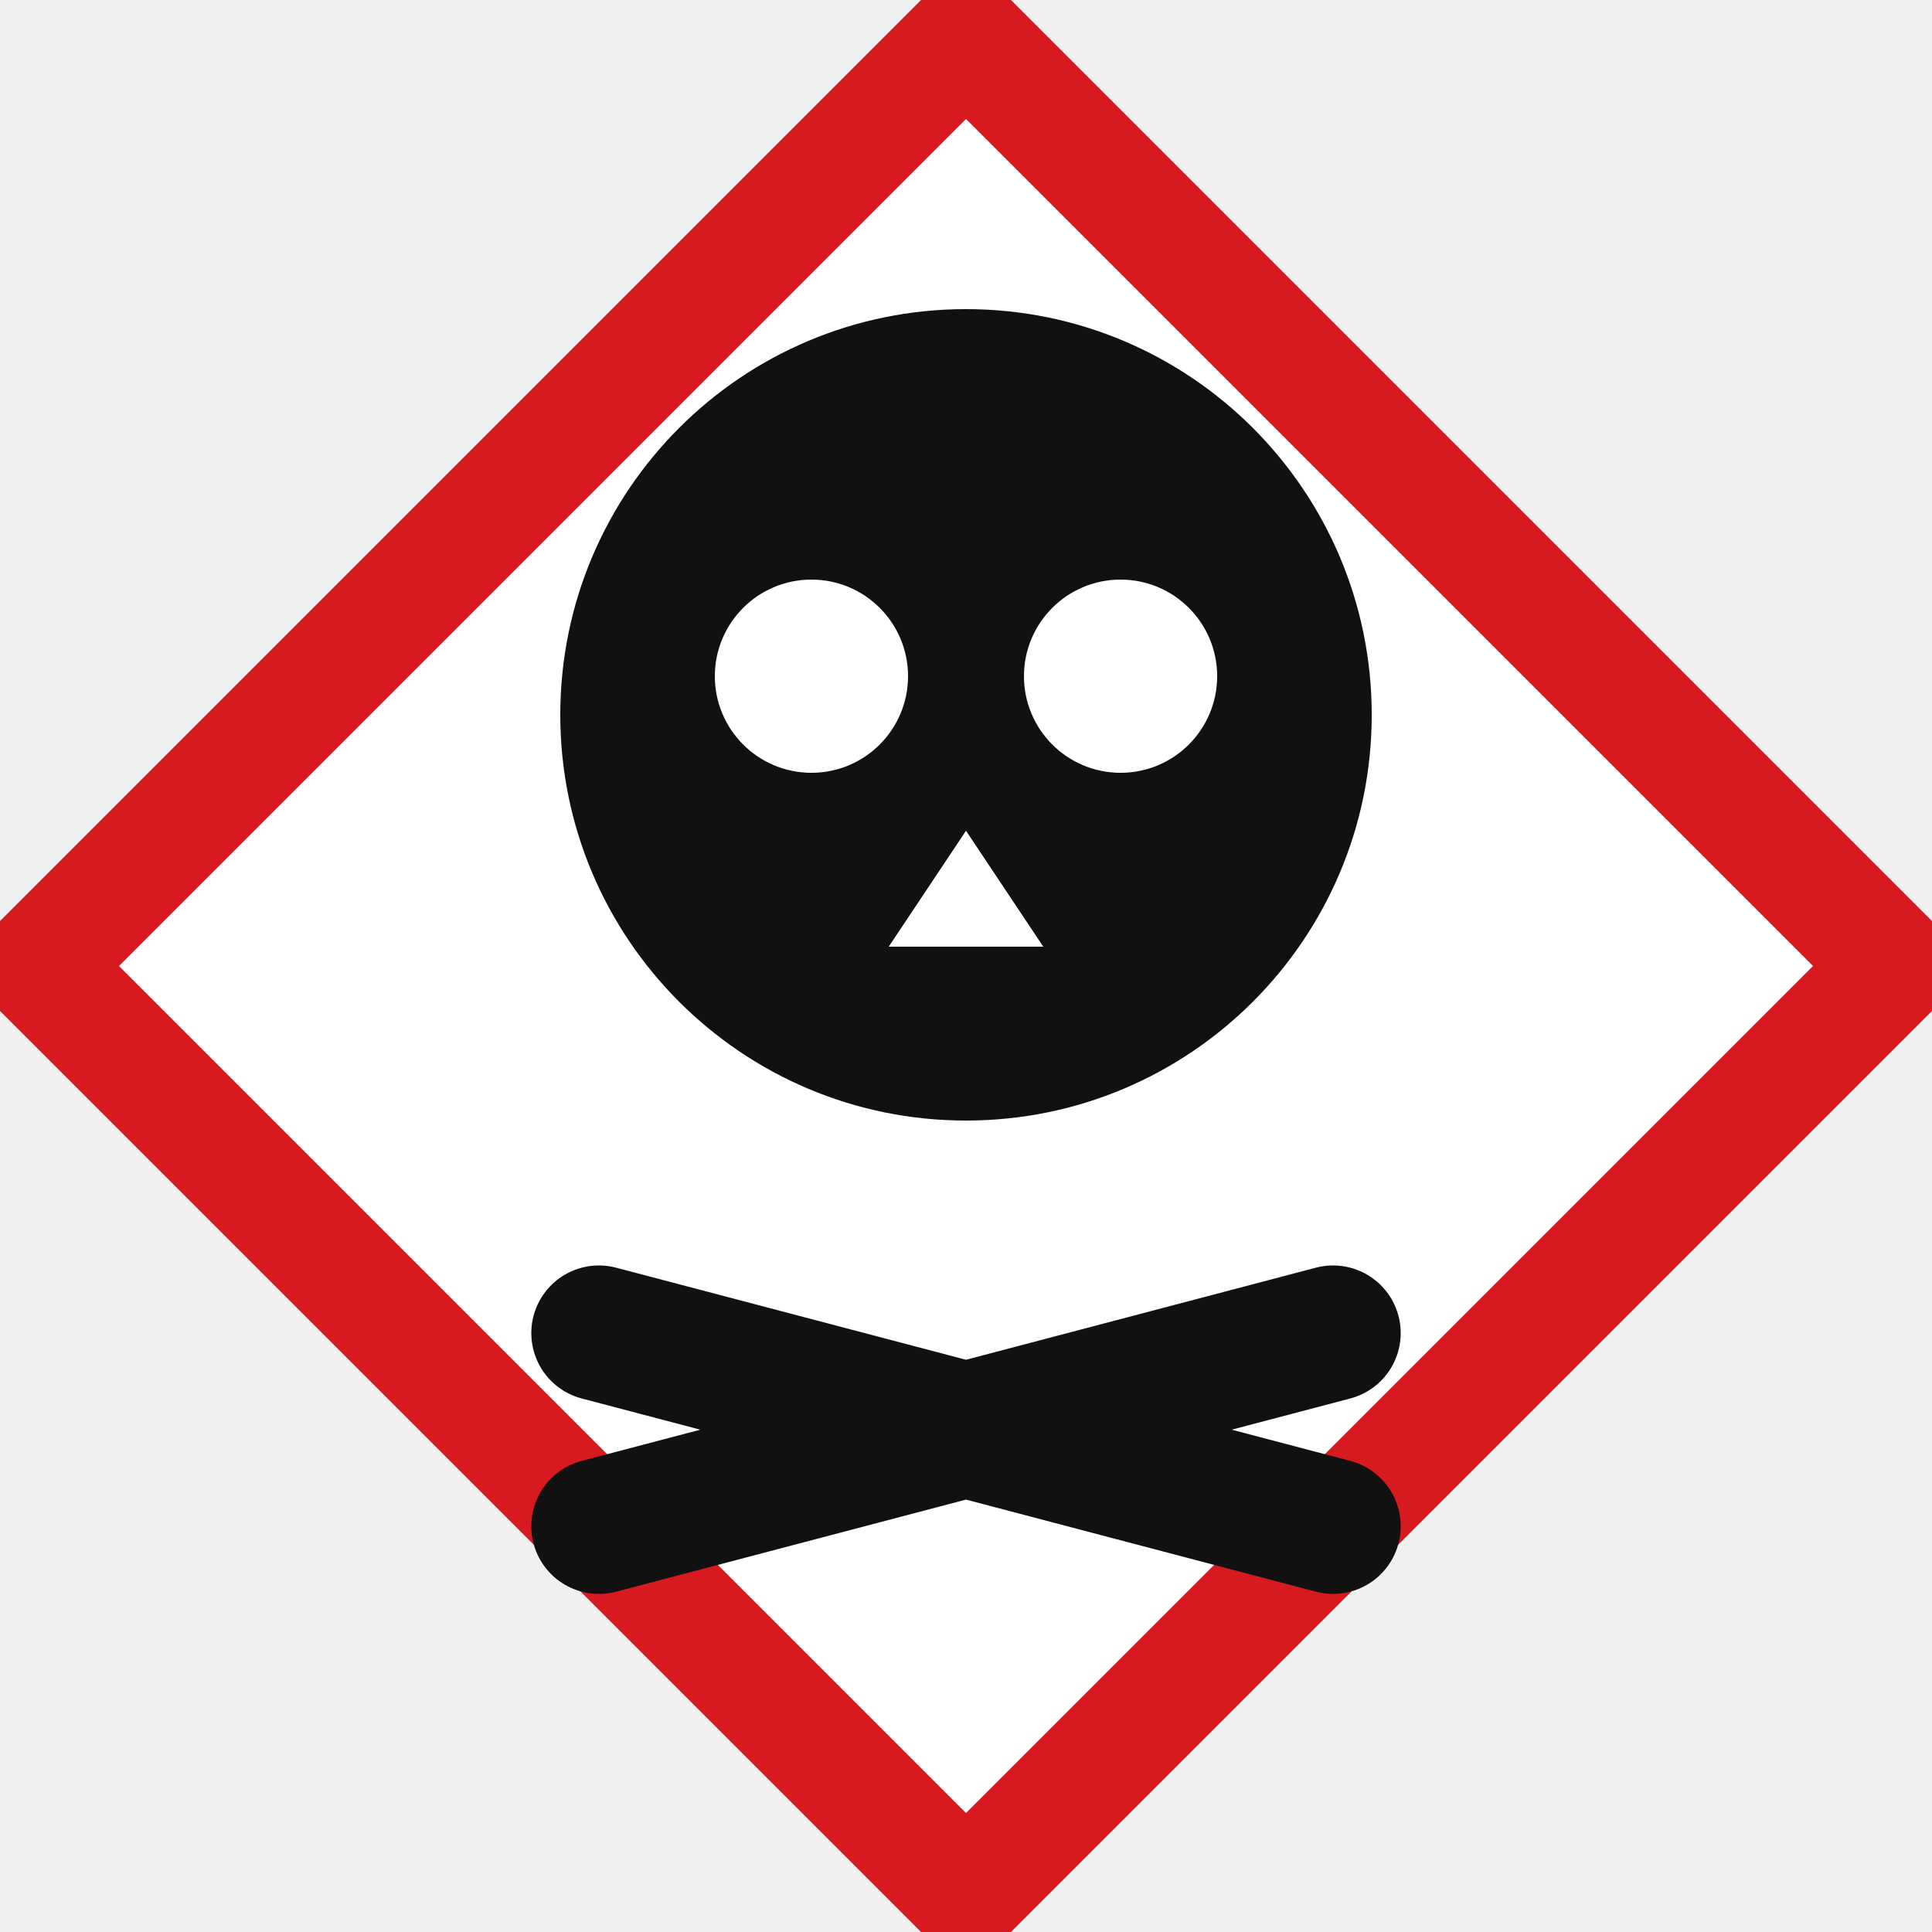
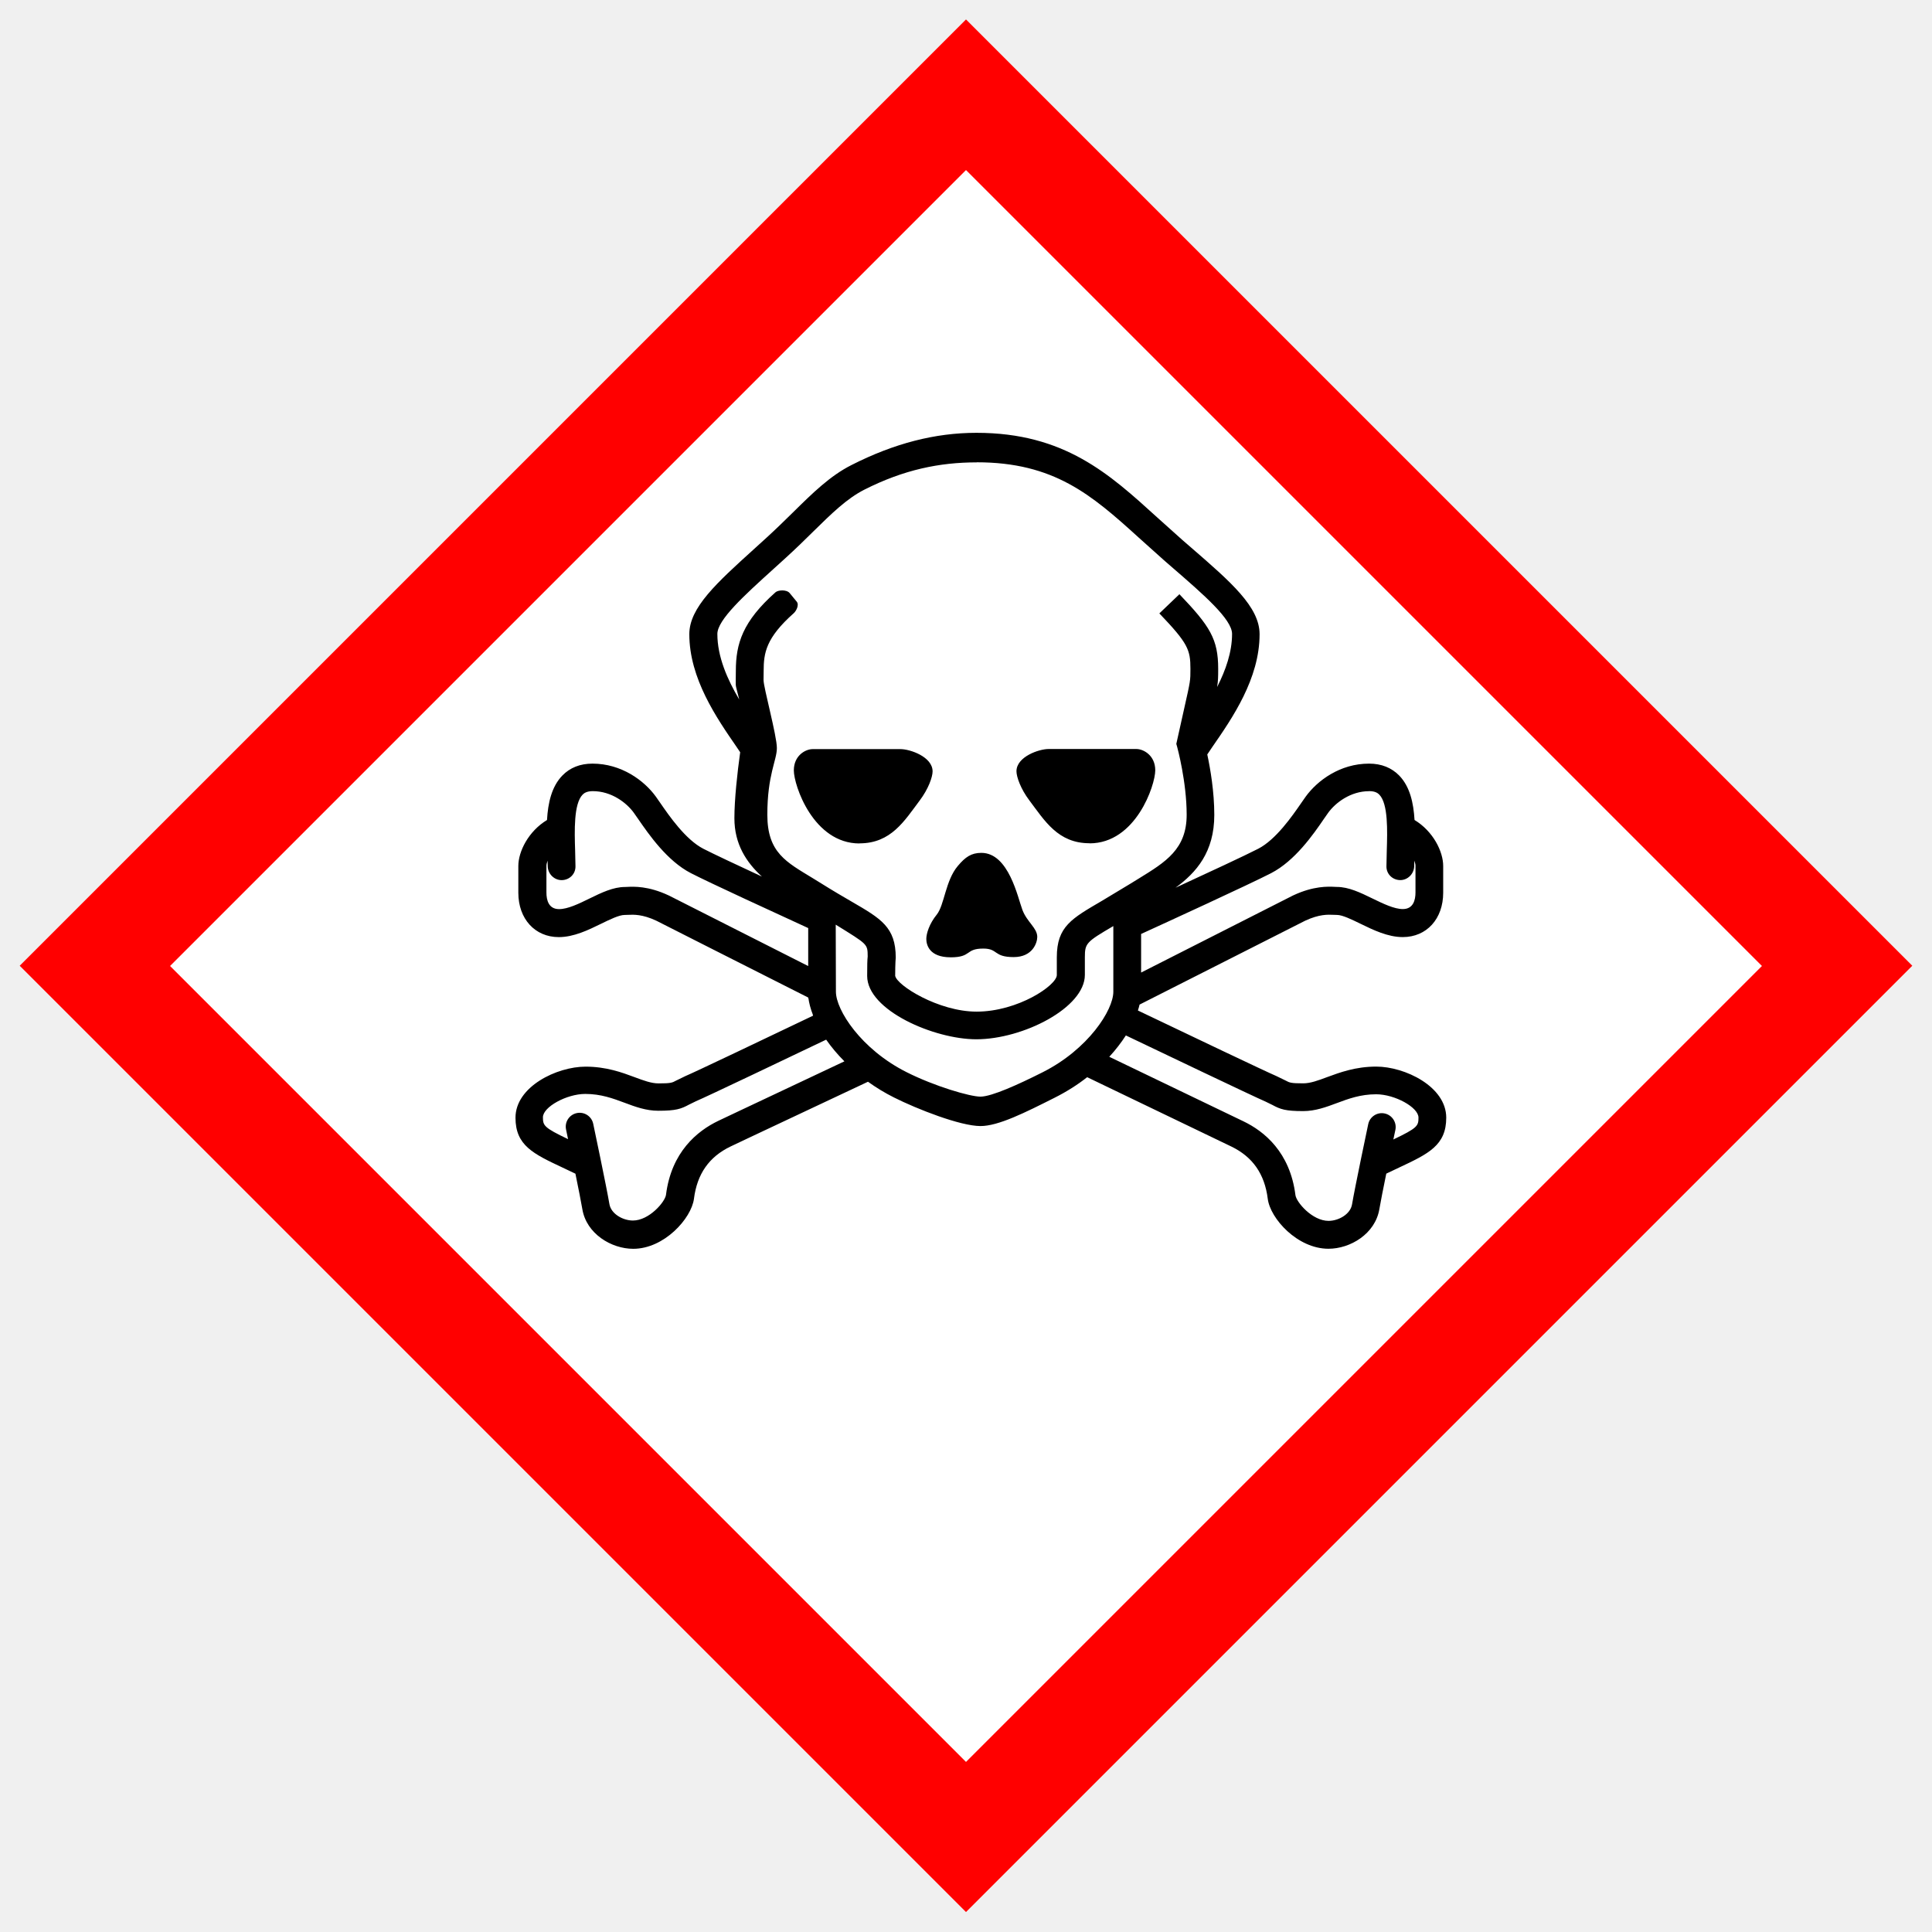
- <svg xmlns="http://www.w3.org/2000/svg" viewBox="0 0 100 100" role="img" aria-label="GHS06 급성독성">
-   <rect x="16" y="16" width="68" height="68" transform="rotate(45 50 50)" fill="#fff" stroke="#d71920" stroke-width="6" />
-   <circle cx="50" cy="37" r="21" fill="#111" />
-   <circle cx="42" cy="35" r="5" fill="#fff" />
-   <circle cx="58" cy="35" r="5" fill="#fff" />
-   <path d="M46 49h8l-4-6z" fill="#fff" />
-   <path d="M31 69l38 10M69 69L31 79" stroke="#111" stroke-width="7" stroke-linecap="round" />
+ <svg xmlns="http://www.w3.org/2000/svg" role="img" aria-label="GHS06 급성독성" height="724" width="724" viewBox="0 0 735 735">
+   <path d="m367.5 727.4l360-360-360-360-360 360z" fill="#f00" />
+   <path d="m367.5 670.3-302.8-302.8l302.8-302.8 302.8 302.8z" fill="#fff" />
+   <path d="m361.6 364.2c8.23 0 5.45-3.33 12.48-3.33 5.73 0 3.79 3.24 11.56 3.24 7.21 0 8.97-5.45 8.97-7.67 0-3.42-3.88-5.62-5.64-10.26-1.76-4.62-5.18-21.72-15.62-21.72-3.84 0-6.1 1.57-8.97 4.99-4.71 5.55-5.09 14.87-8 18.49-2.87 3.51-3.98 7.28-3.98 9.25 0 2.13 1.02 7 9.25 7m-80.55 58.51-7.9 3.74c-7.91 3.81-17.78 11.77-19.83 28.1-.34 2.68-6.39 9.79-12.59 9.79-3.81 0-8.32-2.52-8.94-6.27-1.08-6.44-5.95-29.55-6.16-30.53-.6-2.85-3.4-4.68-6.26-4.07s-4.68 3.4-4.07 6.26c.001.06.76 3.65.76 3.65-9.18-4.38-9.56-5.17-9.56-8.33 0-3.9 9-8.87 16.1-8.87 5.97 0 10.54 1.71 14.97 3.36 4 1.5 8.13 3.04 12.8 3.04 6.72 0 8.64-.68 11.73-2.35l2.6-1.27c4.07-1.71 35.64-16.78 49.55-23.43 1.94 2.78 4.26 5.57 6.94 8.25m-3.3-52c12.29 7.63 12.1 7.29 12.16 12.1-.15 1.3-.2 3.44-.2 7.41 0 13.1 25.5 24.1 41.52 24.1 17.77 0 41.3-12 41.3-24.49v-6.74c0-5.32.56-5.81 10.83-11.84v24.99c0 6.99-9.58 21.91-26.89 30.62l-.56.28c-8.38 4.21-18.8 9-23.1 9-3.97 0-17.41-3.92-28.1-9.31-17.32-8.7-26.89-23.63-26.89-30.62zm-108-40.9c-.02.001-.04.03-.07.04.02-.001.04-.03.07-.04m310.9-9.9c2.33 0 3.34.76 3.9 1.34 3.4 3.51 3.07 13.78 2.84 21.28l-.13 5.95c-.06 2.92 2.25 5.21 5.16 5.28 2.91.06 5.33-2.36 5.4-5.28l.05-2.13c.3.81.44 1.5.44 1.95v10.16c0 2.88-.84 6.32-4.82 6.32-3.27 0-7.46-2.04-11.5-4-4.66-2.27-9.1-4.42-13.57-4.42l-.76-.03c-2.63-.13-8.11-.38-15.83 3.23l-.15.07-57.75 29.3v-14.68c8.54-3.9 41.3-18.92 49.4-23.1 9.13-4.7 16.1-14.75 20.2-20.76l1.59-2.27c2.75-3.78 8.47-8.19 15.56-8.19zm-266.4 39.7-.08-.03c-7.72-3.62-13.2-3.36-15.83-3.23l-.76.03c-4.5 0-8.91 2.15-13.57 4.42-4 1.97-8.22 4-11.5 4-3.99 0-4.82-3.43-4.82-6.32v-10.16c0-.45.14-1.14.44-1.95l.05 2.12c.06 2.92 2.48 5.34 5.4 5.28 2.91-.06 5.23-2.36 5.16-5.28l-.13-5.95c-.24-7.5-.56-17.77 2.83-21.28.56-.57 1.57-1.34 3.9-1.34 7.09 0 12.82 4.41 15.57 8.19l1.59 2.27c4.14 6 11.1 16.1 20.2 20.76 7.08 3.65 32.3 15.23 44.58 20.87v14.45zm117.1-164.8c29.36 0 43.62 12.25 61.7 28.68l9.58 8.59 3.57 3.1c11.48 9.95 22.33 19.35 22.33 24.92 0 6.9-2.41 13.78-5.68 20.2.38-2.35.4-3.9.4-6.89 0-11.37-3.14-16.27-14.75-28.41l-7.63 7.3c10.88 11.37 11.82 13.79 11.82 21.1 0 4.55 0 4.55-2.31 14.8l-3.06 13.74.35 1.25c.04.13 3.59 13.18 3.59 25.7 0 13.1-8 17.98-18.1 24.2l-3.18 1.96-10.89 6.56c-11.5 6.75-17.23 9.73-17.23 21.52v6.74c0 3.91-14.78 13.93-30.53 13.93-14.46 0-30.38-10-30.96-13.64 0-4.83.21-6.92.21-6.92 0-11.56-5.6-14.81-16.77-21.29-3.11-1.8-6.97-4.05-11.52-6.9l-3.18-1.96c-10.14-6.2-17.38-9.72-17.38-24.2 0-15.23 3.63-20.67 3.63-25.37s-5.07-23-5.07-25.87c0-.37.04-3.46.04-3.46 0-6.85.87-12.57 11.46-21.98.86-.76 2.17-3.09 1.12-4.38s-1.47-1.83-2.69-3.27c-.61-.72-1.72-1-2.79-1.01-1.07 0-2.11.28-2.58.7-12.53 11.13-15.1 19.56-15.1 29.94 0 0-.04 3.09-.04 3.55 0 2.82-.12 1.4 1.33 7.33-4.52-7.66-8.32-16.28-8.32-24.95 0-5.39 10.33-14.75 21.27-24.65l4.78-4.34c3.78-3.45 7.1-6.67 10.24-9.79 7.24-7.11 12.95-12.72 19.6-16.1 14.99-7.6 28.6-10.4 42.82-10.4m-62.3 210.5c-18.32 8.76-45.1 21.53-48.57 22.98l-3.52 1.71c-1.53.83-2 1.07-6.71 1.07-2.75 0-5.69-1.1-9.1-2.37-4.81-1.8-10.79-4-18.67-4-10.86 0-26.64 7.57-26.64 19.43 0 10.56 6.77 13.73 17.98 19l4.82 2.29c1.13 5.54 2.21 10.95 2.63 13.48 1.57 9.44 11.1 15.1 19.36 15.1 11.8 0 22.1-11.55 23.1-19 1.19-9.47 5.74-15.99 13.92-19.92l7.79-3.69 44.5-20.95c3.05 2.19 6.36 4.23 9.92 6 8.71 4.38 25.2 10.86 32.88 10.86 6.82 0 17-5.14 28.1-10.72 4.76-2.39 8.84-5 12.49-7.87l54.78 26.35c8.18 3.94 12.73 10.45 13.92 19.92.94 7.49 11.27 19 23.1 19 8.28 0 17.78-5.64 19.36-15.1.42-2.53 1.5-7.94 2.63-13.48l-.47.22.47-.22 4.83-2.29c11.21-5.27 17.98-8.45 17.98-19 0-11.86-15.77-19.43-26.64-19.43-7.88 0-13.86 2.24-18.67 4-3.4 1.27-6.34 2.37-9.1 2.37-4.71 0-5.18-.25-6.71-1.07l-3.52-1.71c-3.71-1.56-34.54-16.26-52.66-24.93.25-.76.46-1.51.63-2.25 12.41-6.28 62.8-31.81 63-31.91 5.34-2.49 8.64-2.34 10.83-2.24l1.26.04c2.06 0 5.56 1.7 8.94 3.35 4.88 2.38 10.42 5.08 16.1 5.08 9.1 0 15.38-6.94 15.38-16.88v-10.16c0-5.52-3.81-13.21-10.9-17.51-.39-6.56-1.77-12.71-5.82-16.89-2.93-3-6.79-4.55-11.48-4.55-11.1 0-19.69 6.48-24.1 12.54l-1.74 2.49c-3.35 4.85-9.57 13.88-16.34 17.36-4.87 2.51-19.21 9.18-31.45 14.82 7.95-5.8 14.75-13.59 14.75-27.7 0-8.82-1.51-17.6-2.67-23l1.9-2.82c7.61-10.99 18-26 18-42.93 0-10.39-10.9-19.83-25.98-32.9l-3.55-3.08-9.4-8.43c-18.2-16.54-35.3-32.2-68.78-32.2-15.72 0-31.3 4-47.59 12.28-8.11 4.11-14.65 10.54-22.2 17.98-3.11 3.05-6.32 6.21-9.96 9.53l-4.75 4.32c-14.36 13-24.74 22.4-24.74 32.48 0 16.89 10.42 31.94 18 42.93l1.35 2c-1.08 7.73-2.2 17.94-2.2 25.1 0 9.85 4.54 16.79 10.47 22.2-9.49-4.41-18.58-8.68-22.28-10.58-6.77-3.48-12.99-12.51-16.34-17.36l-1.74-2.49c-4.41-6.1-13.1-12.54-24.1-12.54-4.69 0-8.56 1.53-11.48 4.55-4.05 4.18-5.44 10.33-5.82 16.9.02-.001.04-.02.07-.04-.02.001-.04.02-.07.04-7.09 4.3-10.91 11.99-10.91 17.51v10.16c0 9.94 6.33 16.88 15.39 16.88 5.71 0 11.24-2.7 16.1-5.08 3.38-1.65 6.87-3.35 8.94-3.35l1.26-.04c2.19-.1 5.49-.26 10.83 2.24.19.09 40.2 20.38 57.73 29.2m120.8 14.4c10.77 5.15 48.79 23.32 53.2 25.2l2.6 1.27c3.08 1.67 5 2.35 11.73 2.35 4.66 0 8.8-1.55 12.8-3.04 4.42-1.65 9-3.36 14.97-3.36 7.1 0 16.1 4.97 16.1 8.87 0 3.16-.38 3.95-9.56 8.33.46-2.18.75-3.59.77-3.64.6-2.85-1.22-5.65-4.08-6.26-2.85-.6-5.65 1.22-6.25 4.07-.21.98-5.08 24.1-6.16 30.53-.63 3.75-5.13 6.26-8.94 6.26-6.2 0-12.25-7.11-12.59-9.79-2.05-16.36-11.91-24.32-19.82-28.1l-51-24.53c2.45-2.66 4.55-5.4 6.29-8.1m-13.8-73.1c17.6 0 25-22.1 25-27.79s-4.5-8.1-7.15-8.1h-33.48c-3.57 0-12.17 2.91-12.17 8.47 0 2.08 1.56 6.66 4.92 11.1 5.8 7.68 10.83 16.28 22.87 16.28m-87.49.04c12 0 17.1-8.6 22.87-16.28 3.36-4.45 4.92-9 4.92-11.1 0-5.56-8.6-8.47-12.17-8.47h-33.48c-2.65 0-7.14 2.38-7.14 8.1 0 5.69 7.41 27.79 25 27.79m-9.1 21.76h-7.84c3.76 1.73 6.61 3 7.84 3.59v-3.59m-10.4 36.7c.25 2.14.86 4.46 1.81 6.88z" />
</svg>
